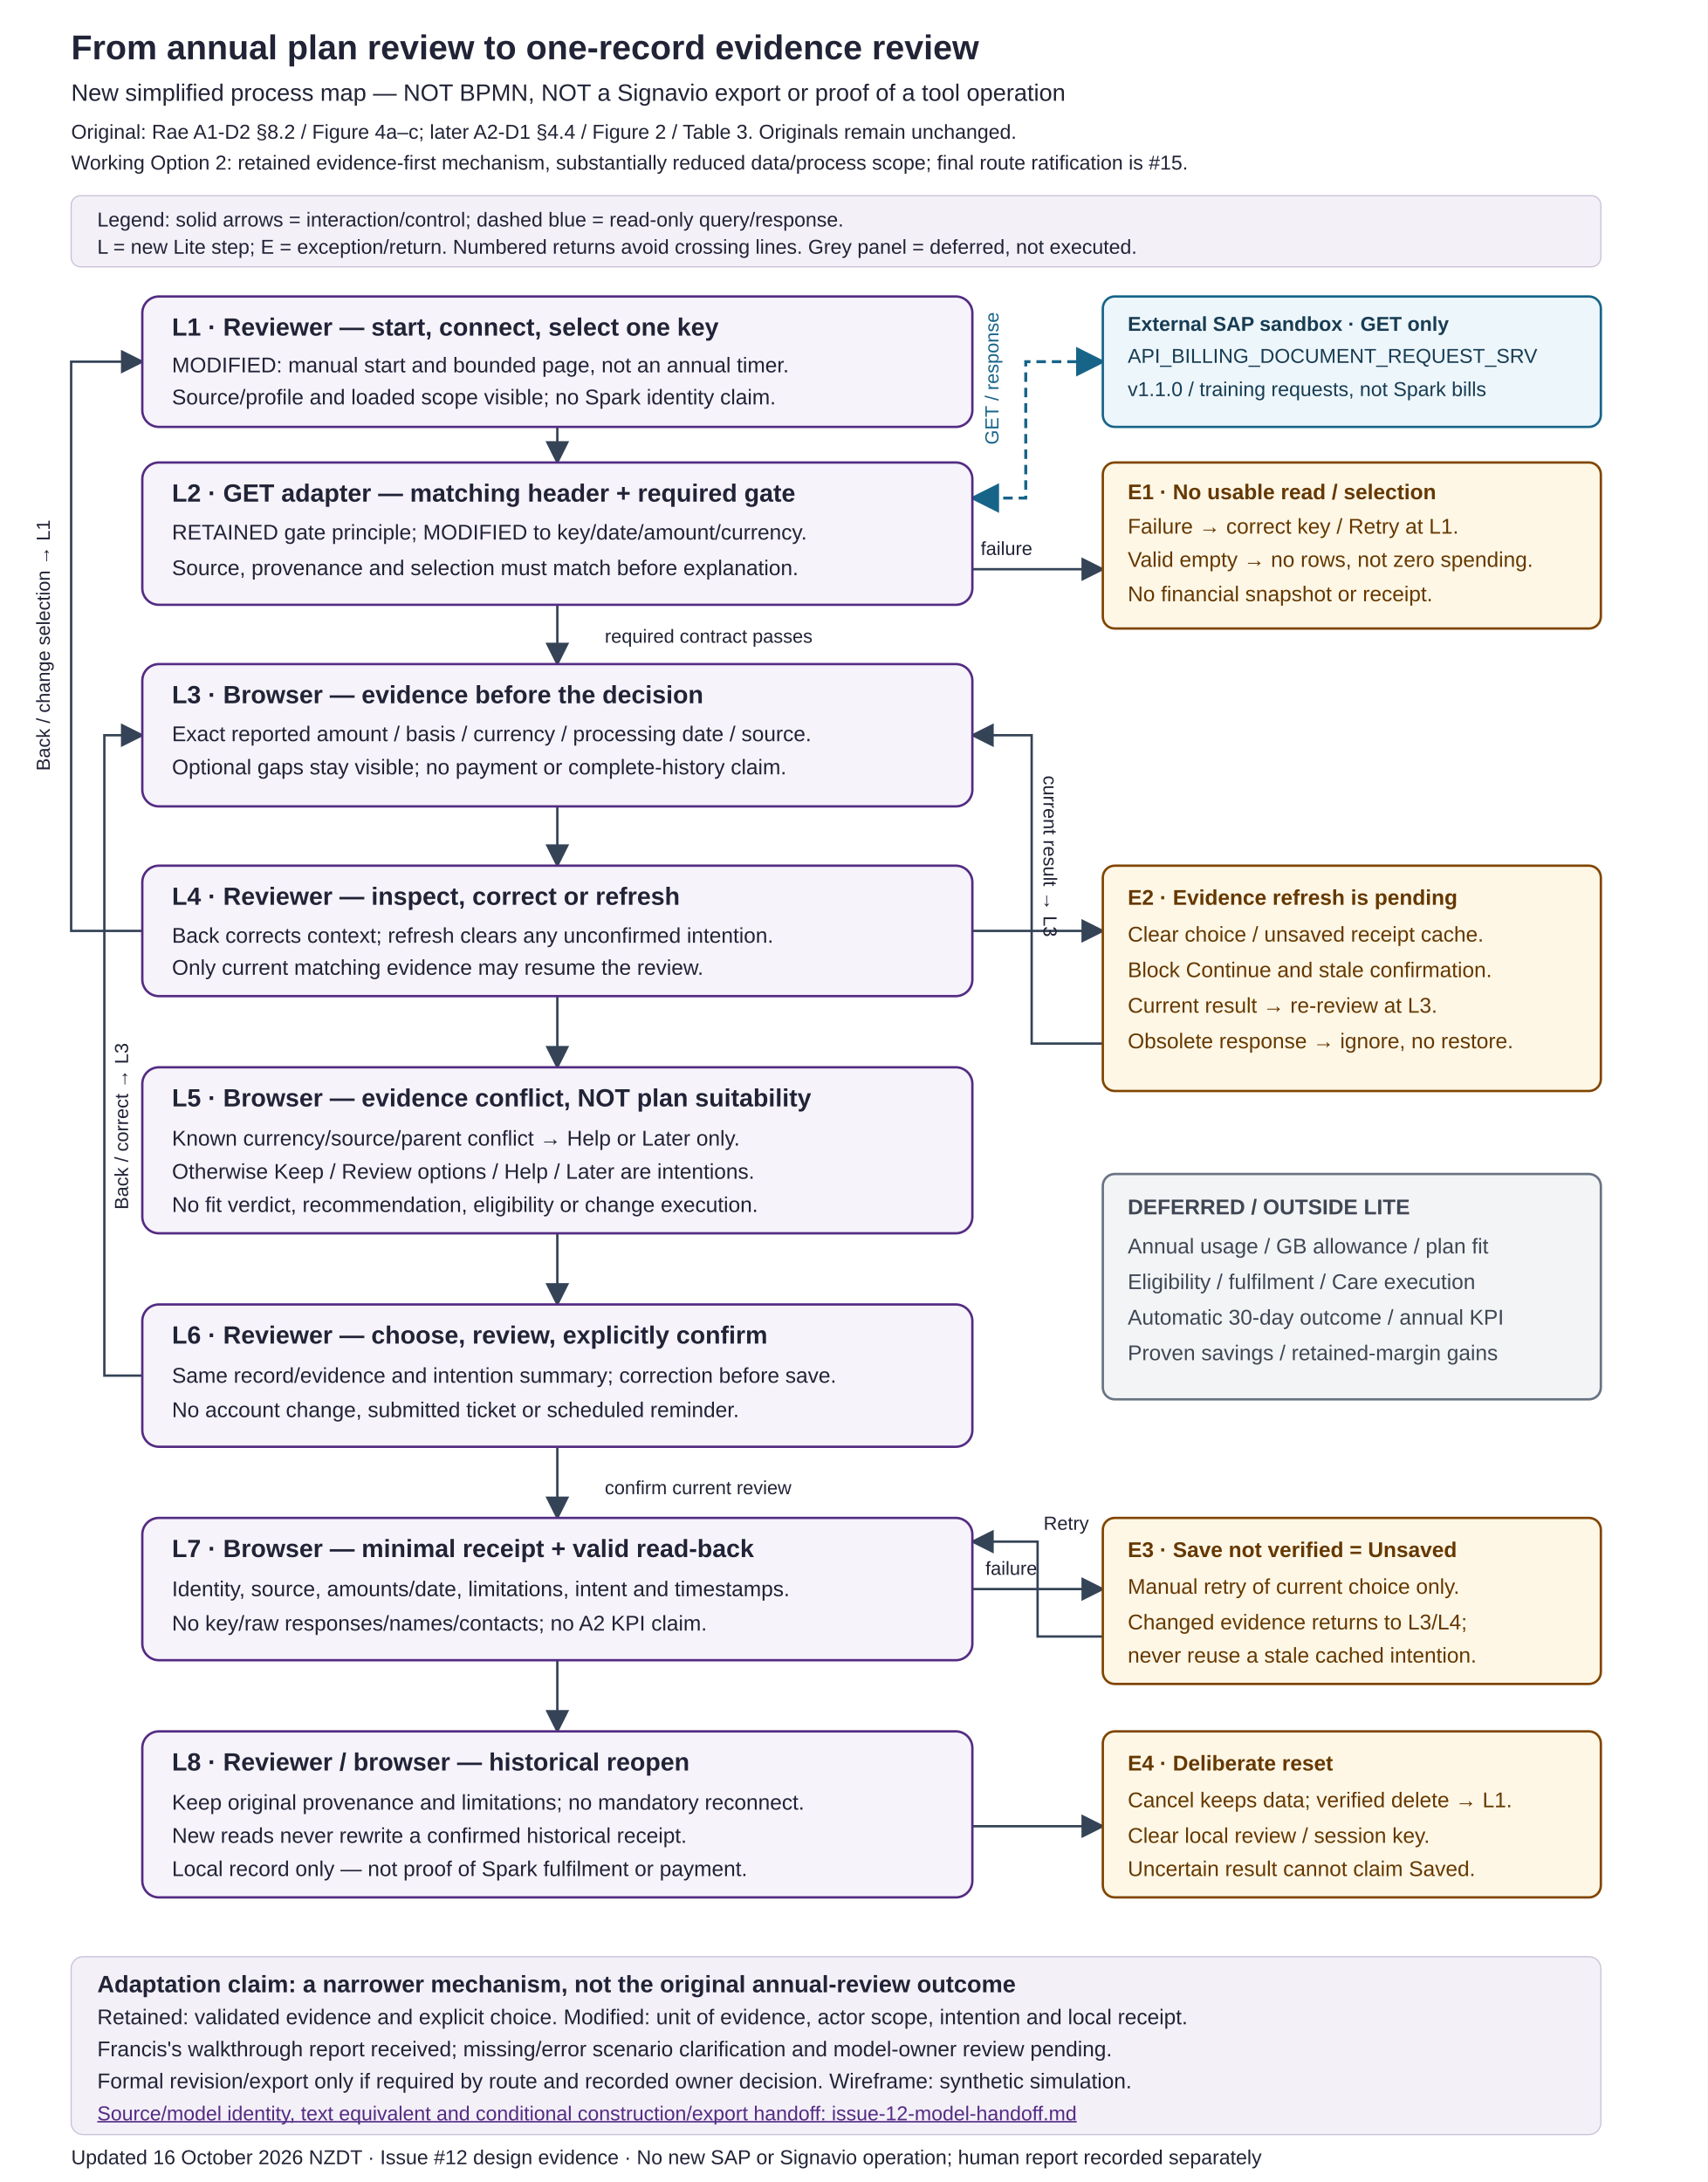
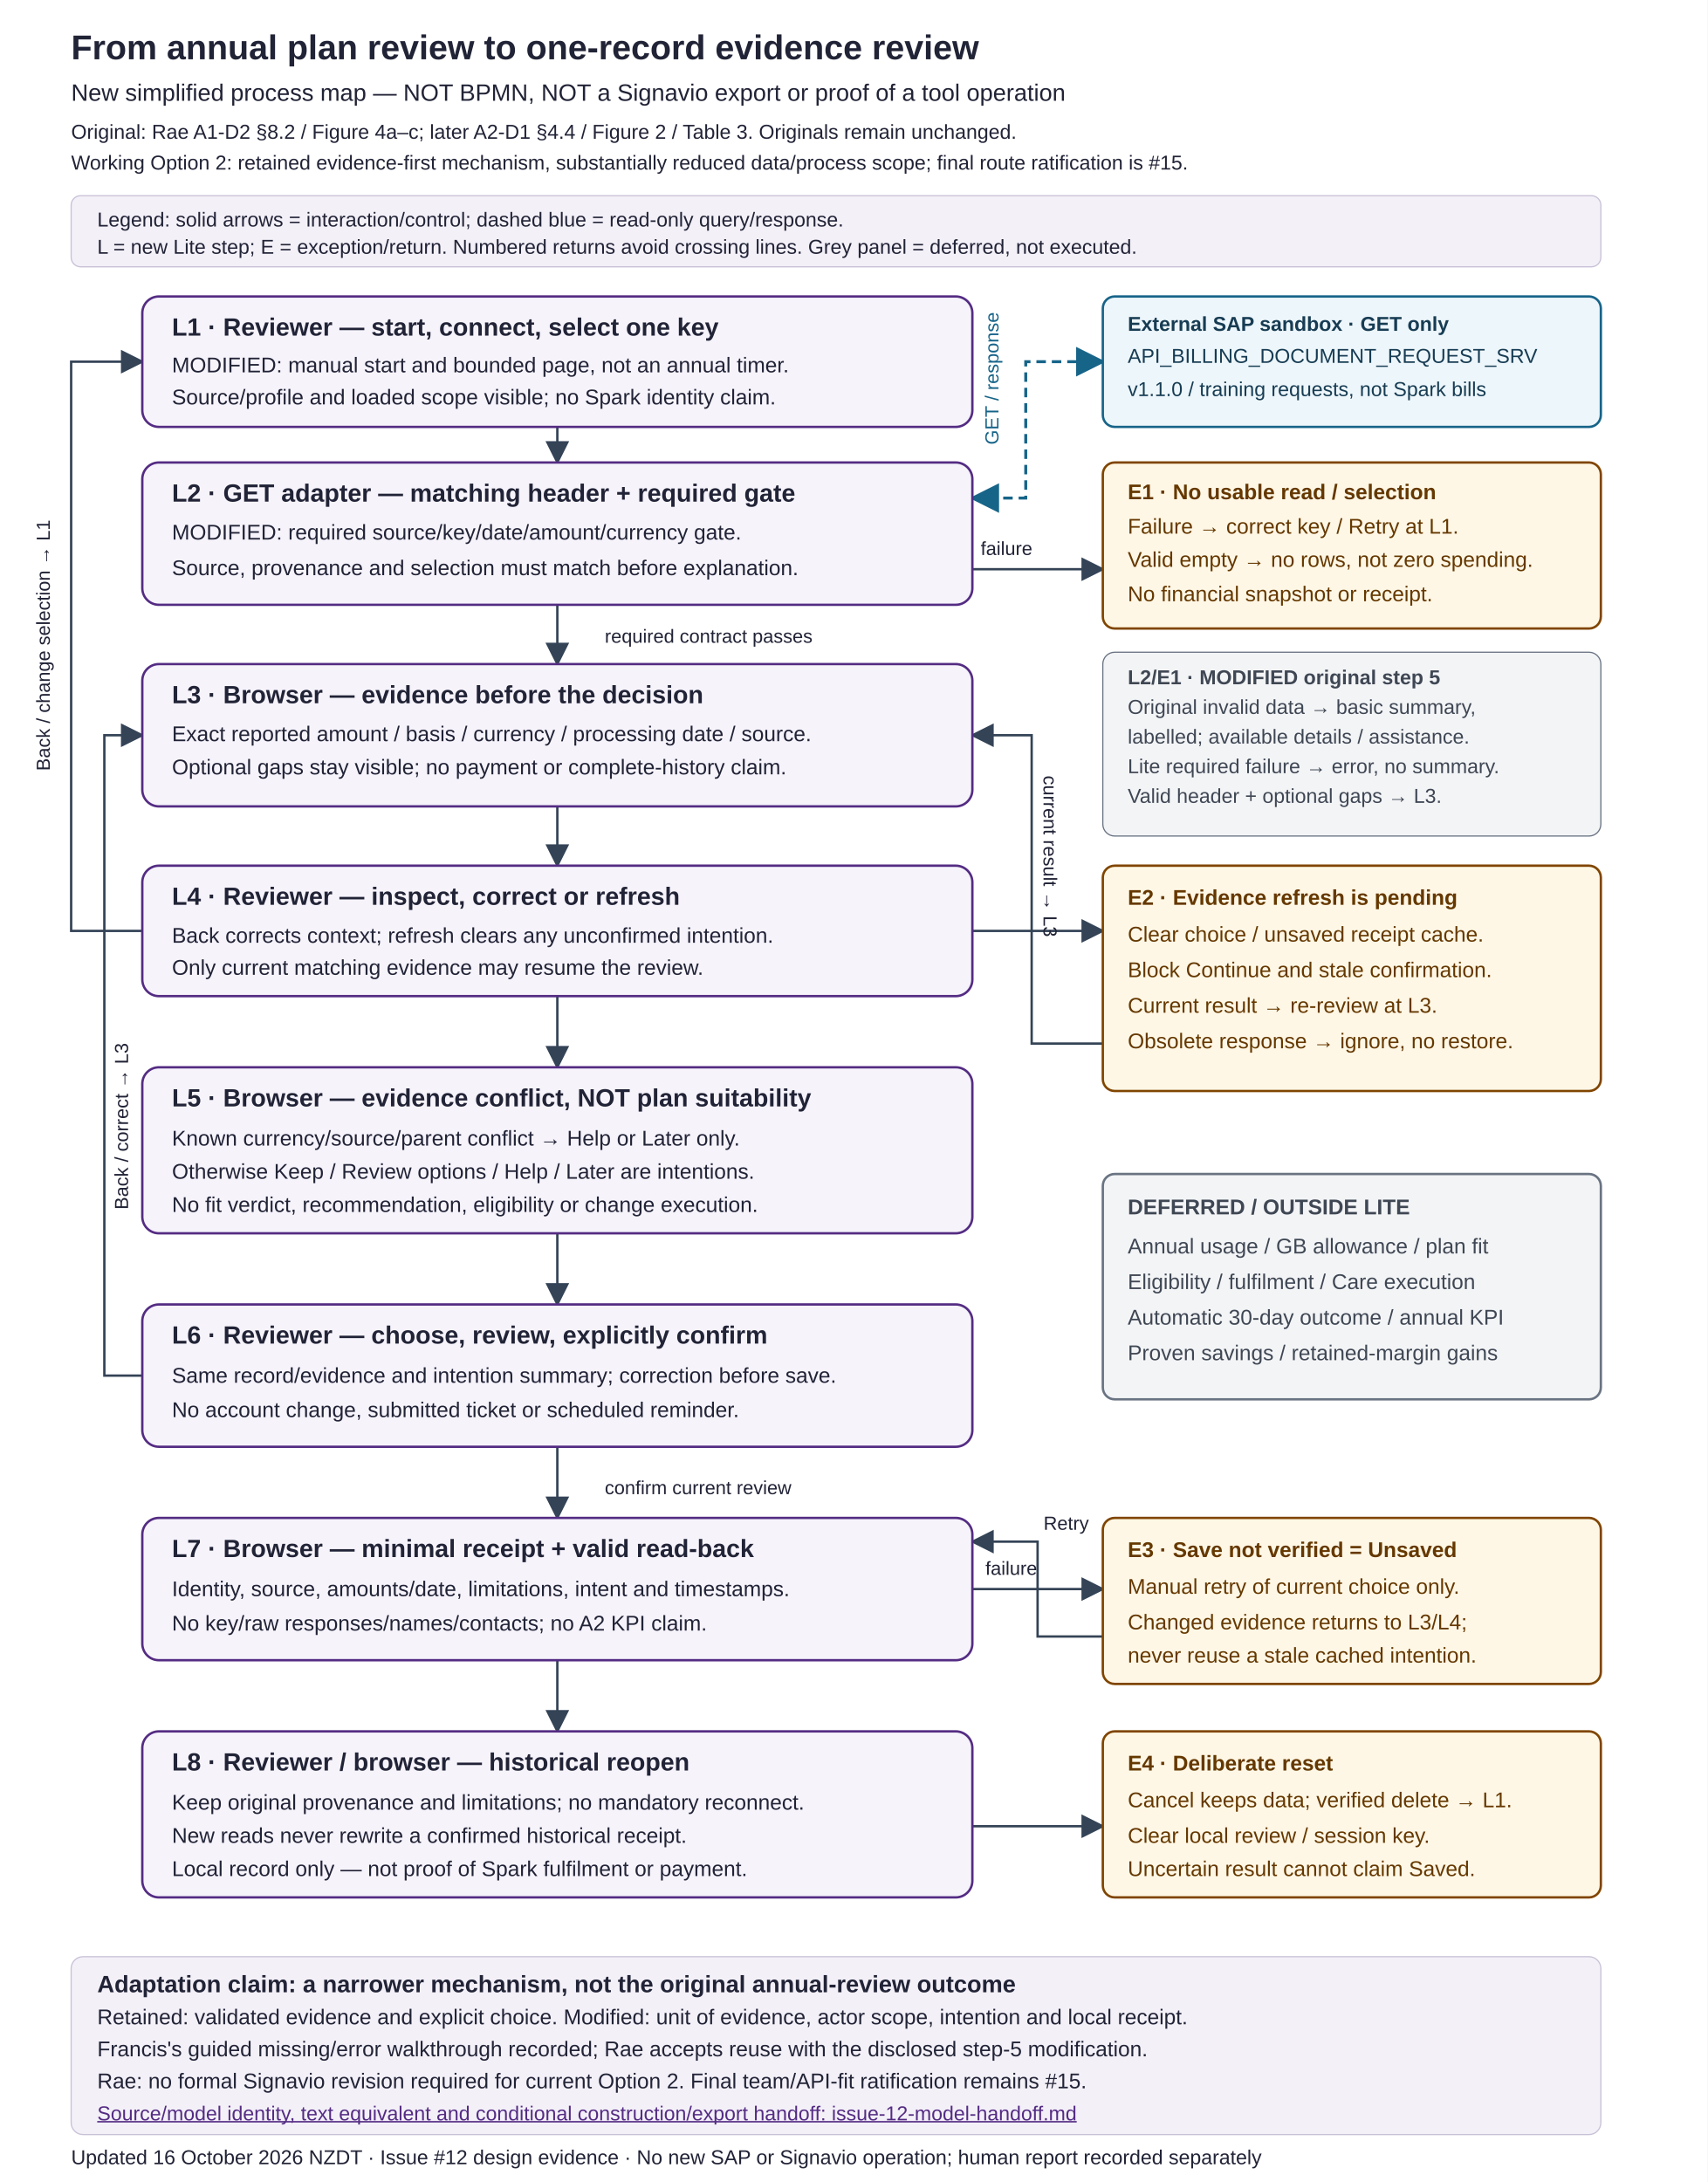
<svg xmlns="http://www.w3.org/2000/svg" width="1440" height="1840" viewBox="0 0 1440 1840" role="img" aria-labelledby="title desc">
  <defs>
    <marker id="arrow" markerWidth="10" markerHeight="10" refX="9" refY="5" orient="auto-start-reverse">
      <path d="M0 0L10 5L0 10Z" fill="#344356" />
    </marker>
    <marker id="read-arrow" markerWidth="10" markerHeight="10" refX="9" refY="5" orient="auto-start-reverse">
      <path d="M0 0L10 5L0 10Z" fill="#176489" />
    </marker>
  </defs>
  <rect width="1440" height="1840" fill="#fff" />
  <g font-family="Arial, Helvetica, sans-serif" fill="#212336">
    <text x="60" y="50" font-size="29" font-weight="bold">From annual plan review to one-record evidence review</text>
    <text x="60" y="85" font-size="20">New simplified process map — NOT BPMN, NOT a Signavio export or proof of a tool operation</text>
    <text x="60" y="117" font-size="17">Original: Rae A1-D2 §8.2 / Figure 4a–c; later A2-D1 §4.4 / Figure 2 / Table 3. Originals remain unchanged.</text>
    <text x="60" y="143" font-size="17">Working Option 2: retained evidence-first mechanism, substantially reduced data/process scope; final route ratification is #15.</text>
    <rect x="60" y="165" width="1290" height="60" rx="8" fill="#f3f0f8" stroke="#c9c1d6" />
    <text x="82" y="191" font-size="17">Legend: solid arrows = interaction/control; dashed blue = read-only query/response.</text>
    <text x="82" y="214" font-size="17">L = new Lite step; E = exception/return. Numbered returns avoid crossing lines. Grey panel = deferred, not executed.</text>
    <g stroke="#344356" stroke-width="2" fill="none" marker-end="url(#arrow)">
      <path d="M470 360V390" />
      <path d="M470 510V560" />
      <path d="M470 680V730" />
      <path d="M470 840V900" />
      <path d="M470 1040V1100" />
      <path d="M470 1220V1280" />
      <path d="M470 1400V1460" />
      <path d="M820 480H930" />
      <path d="M820 785H930" />
      <path d="M930 880H870V620H820" />
      <path d="M120 785H60V305H120" />
      <path d="M120 1160H88V620H120" />
      <path d="M820 1340H930" />
      <path d="M930 1380H875V1300H820" />
      <path d="M820 1540H930" />
    </g>
    <path d="M820 420H865V305H930" stroke="#176489" stroke-width="2.5" stroke-dasharray="8 5" fill="none" marker-start="url(#read-arrow)" marker-end="url(#read-arrow)" />
    <g font-size="16">
      <text x="510" y="542">required contract passes</text>
      <text x="827" y="468">failure</text>
      <text x="880" y="654" transform="rotate(90 880 654)">current result → L3</text>
      <text x="42" y="650" transform="rotate(-90 42 650)">Back / change selection → L1</text>
      <text x="108" y="1020" transform="rotate(-90 108 1020)">Back / correct → L3</text>
      <text x="510" y="1260">confirm current review</text>
      <text x="831" y="1328">failure</text>
      <text x="880" y="1290">Retry</text>
      <text x="842" y="375" transform="rotate(-90 842 375)" fill="#176489">GET / response</text>
    </g>
    <g fill="#f6f3fb" stroke="#542c83" stroke-width="2">
      <rect x="120" y="250" width="700" height="110" rx="14" />
      <rect x="120" y="390" width="700" height="120" rx="14" />
      <rect x="120" y="560" width="700" height="120" rx="14" />
      <rect x="120" y="730" width="700" height="110" rx="14" />
      <rect x="120" y="900" width="700" height="140" rx="14" />
      <rect x="120" y="1100" width="700" height="120" rx="14" />
      <rect x="120" y="1280" width="700" height="120" rx="14" />
      <rect x="120" y="1460" width="700" height="140" rx="14" />
    </g>
    <g font-size="21" font-weight="bold">
      <text x="145" y="283">L1 · Reviewer — start, connect, select one key</text>
      <text x="145" y="423">L2 · GET adapter — matching header + required gate</text>
      <text x="145" y="593">L3 · Browser — evidence before the decision</text>
      <text x="145" y="763">L4 · Reviewer — inspect, correct or refresh</text>
      <text x="145" y="933">L5 · Browser — evidence conflict, NOT plan suitability</text>
      <text x="145" y="1133">L6 · Reviewer — choose, review, explicitly confirm</text>
      <text x="145" y="1313">L7 · Browser — minimal receipt + valid read-back</text>
      <text x="145" y="1493">L8 · Reviewer / browser — historical reopen</text>
    </g>
    <g font-size="18">
      <text x="145" y="314">MODIFIED: manual start and bounded page, not an annual timer.</text>
      <text x="145" y="341">Source/profile and loaded scope visible; no Spark identity claim.</text>
-       <text x="145" y="455">RETAINED gate principle; MODIFIED to key/date/amount/currency.</text>
+       <text x="145" y="455">MODIFIED: required source/key/date/amount/currency gate.</text>
      <text x="145" y="485">Source, provenance and selection must match before explanation.</text>
      <text x="145" y="625">Exact reported amount / basis / currency / processing date / source.</text>
      <text x="145" y="653">Optional gaps stay visible; no payment or complete-history claim.</text>
      <text x="145" y="795">Back corrects context; refresh clears any unconfirmed intention.</text>
      <text x="145" y="822">Only current matching evidence may resume the review.</text>
      <text x="145" y="966">Known currency/source/parent conflict → Help or Later only.</text>
      <text x="145" y="994">Otherwise Keep / Review options / Help / Later are intentions.</text>
      <text x="145" y="1022">No fit verdict, recommendation, eligibility or change execution.</text>
      <text x="145" y="1166">Same record/evidence and intention summary; correction before save.</text>
      <text x="145" y="1195">No account change, submitted ticket or scheduled reminder.</text>
      <text x="145" y="1346">Identity, source, amounts/date, limitations, intent and timestamps.</text>
      <text x="145" y="1375">No key/raw responses/names/contacts; no A2 KPI claim.</text>
      <text x="145" y="1526">Keep original provenance and limitations; no mandatory reconnect.</text>
      <text x="145" y="1554">New reads never rewrite a confirmed historical receipt.</text>
      <text x="145" y="1582">Local record only — not proof of Spark fulfilment or payment.</text>
    </g>
    <rect x="930" y="250" width="420" height="110" rx="10" fill="#edf6fb" stroke="#176489" stroke-width="2" />
    <g font-size="17" fill="#173c53">
      <text x="951" y="279" font-weight="bold">External SAP sandbox · GET only</text>
      <text x="951" y="306">API_BILLING_DOCUMENT_REQUEST_SRV</text>
      <text x="951" y="334">v1.1.0 / training requests, not Spark bills</text>
    </g>
    <g fill="#fff7e6" stroke="#804500" stroke-width="2">
      <rect x="930" y="390" width="420" height="140" rx="10" />
      <rect x="930" y="730" width="420" height="190" rx="10" />
      <rect x="930" y="1280" width="420" height="140" rx="10" />
      <rect x="930" y="1460" width="420" height="140" rx="10" />
    </g>
    <g font-size="18" fill="#653800">
      <text x="951" y="421" font-weight="bold">E1 · No usable read / selection</text>
      <text x="951" y="450">Failure → correct key / Retry at L1.</text>
      <text x="951" y="478">Valid empty → no rows, not zero spending.</text>
      <text x="951" y="507">No financial snapshot or receipt.</text>
      <text x="951" y="763" font-weight="bold">E2 · Evidence refresh is pending</text>
      <text x="951" y="794">Clear choice / unsaved receipt cache.</text>
      <text x="951" y="824">Block Continue and stale confirmation.</text>
      <text x="951" y="854">Current result → re-review at L3.</text>
      <text x="951" y="884">Obsolete response → ignore, no restore.</text>
      <text x="951" y="1313" font-weight="bold">E3 · Save not verified = Unsaved</text>
      <text x="951" y="1344">Manual retry of current choice only.</text>
      <text x="951" y="1374">Changed evidence returns to L3/L4;</text>
      <text x="951" y="1402">never reuse a stale cached intention.</text>
      <text x="951" y="1493" font-weight="bold">E4 · Deliberate reset</text>
      <text x="951" y="1524">Cancel keeps data; verified delete → L1.</text>
      <text x="951" y="1554">Clear local review / session key.</text>
      <text x="951" y="1582">Uncertain result cannot claim Saved.</text>
    </g>
+     <g id="step-5-note" font-size="17" fill="#3f4754">
+       <rect x="930" y="550" width="420" height="155" rx="10" fill="#f3f4f6" stroke="#697382" />
+       <text x="951" y="577" font-weight="bold">L2/E1 · MODIFIED original step 5</text>
+       <text x="951" y="602">Original invalid data → basic summary,</text>
+       <text x="951" y="627">labelled; available details / assistance.</text>
+       <text x="951" y="652">Lite required failure → error, no summary.</text>
+       <text x="951" y="677">Valid header + optional gaps → L3.</text>
+     </g>
    <rect x="930" y="990" width="420" height="190" rx="10" fill="#f3f4f6" stroke="#697382" stroke-width="2" />
    <g font-size="18" fill="#3f4754">
      <text x="951" y="1024" font-weight="bold">DEFERRED / OUTSIDE LITE</text>
      <text x="951" y="1057">Annual usage / GB allowance / plan fit</text>
      <text x="951" y="1087">Eligibility / fulfilment / Care execution</text>
      <text x="951" y="1117">Automatic 30-day outcome / annual KPI</text>
      <text x="951" y="1147">Proven savings / retained-margin gains</text>
    </g>
    <rect x="60" y="1650" width="1290" height="150" rx="10" fill="#f3f0f8" stroke="#c9c1d6" />
    <text x="82" y="1680" font-size="20" font-weight="bold">Adaptation claim: a narrower mechanism, not the original annual-review outcome</text>
    <text x="82" y="1707" font-size="18">Retained: validated evidence and explicit choice. Modified: unit of evidence, actor scope, intention and local receipt.</text>
    <g id="current-status" font-size="18">
-       <text x="82" y="1734">Francis's walkthrough report received; missing/error scenario clarification and model-owner review pending.</text>
-       <text x="82" y="1761">Formal revision/export only if required by route and recorded owner decision. Wireframe: synthetic simulation.</text>
+       <text x="82" y="1734">Francis's guided missing/error walkthrough recorded; Rae accepts reuse with the disclosed step-5 modification.</text>
+       <text x="82" y="1761">Rae: no formal Signavio revision required for current Option 2. Final team/API-fit ratification remains #15.</text>
    </g>
    <a href="issue-12-model-handoff.md">
      <text x="82" y="1788" font-size="17" fill="#542c83" text-decoration="underline">Source/model identity, text equivalent and conditional construction/export handoff: issue-12-model-handoff.md</text>
    </a>
    <text x="60" y="1825" font-size="17">Updated 16 October 2026 NZDT · Issue #12 design evidence · No new SAP or Signavio operation; human report recorded separately</text>
  </g>
</svg>
